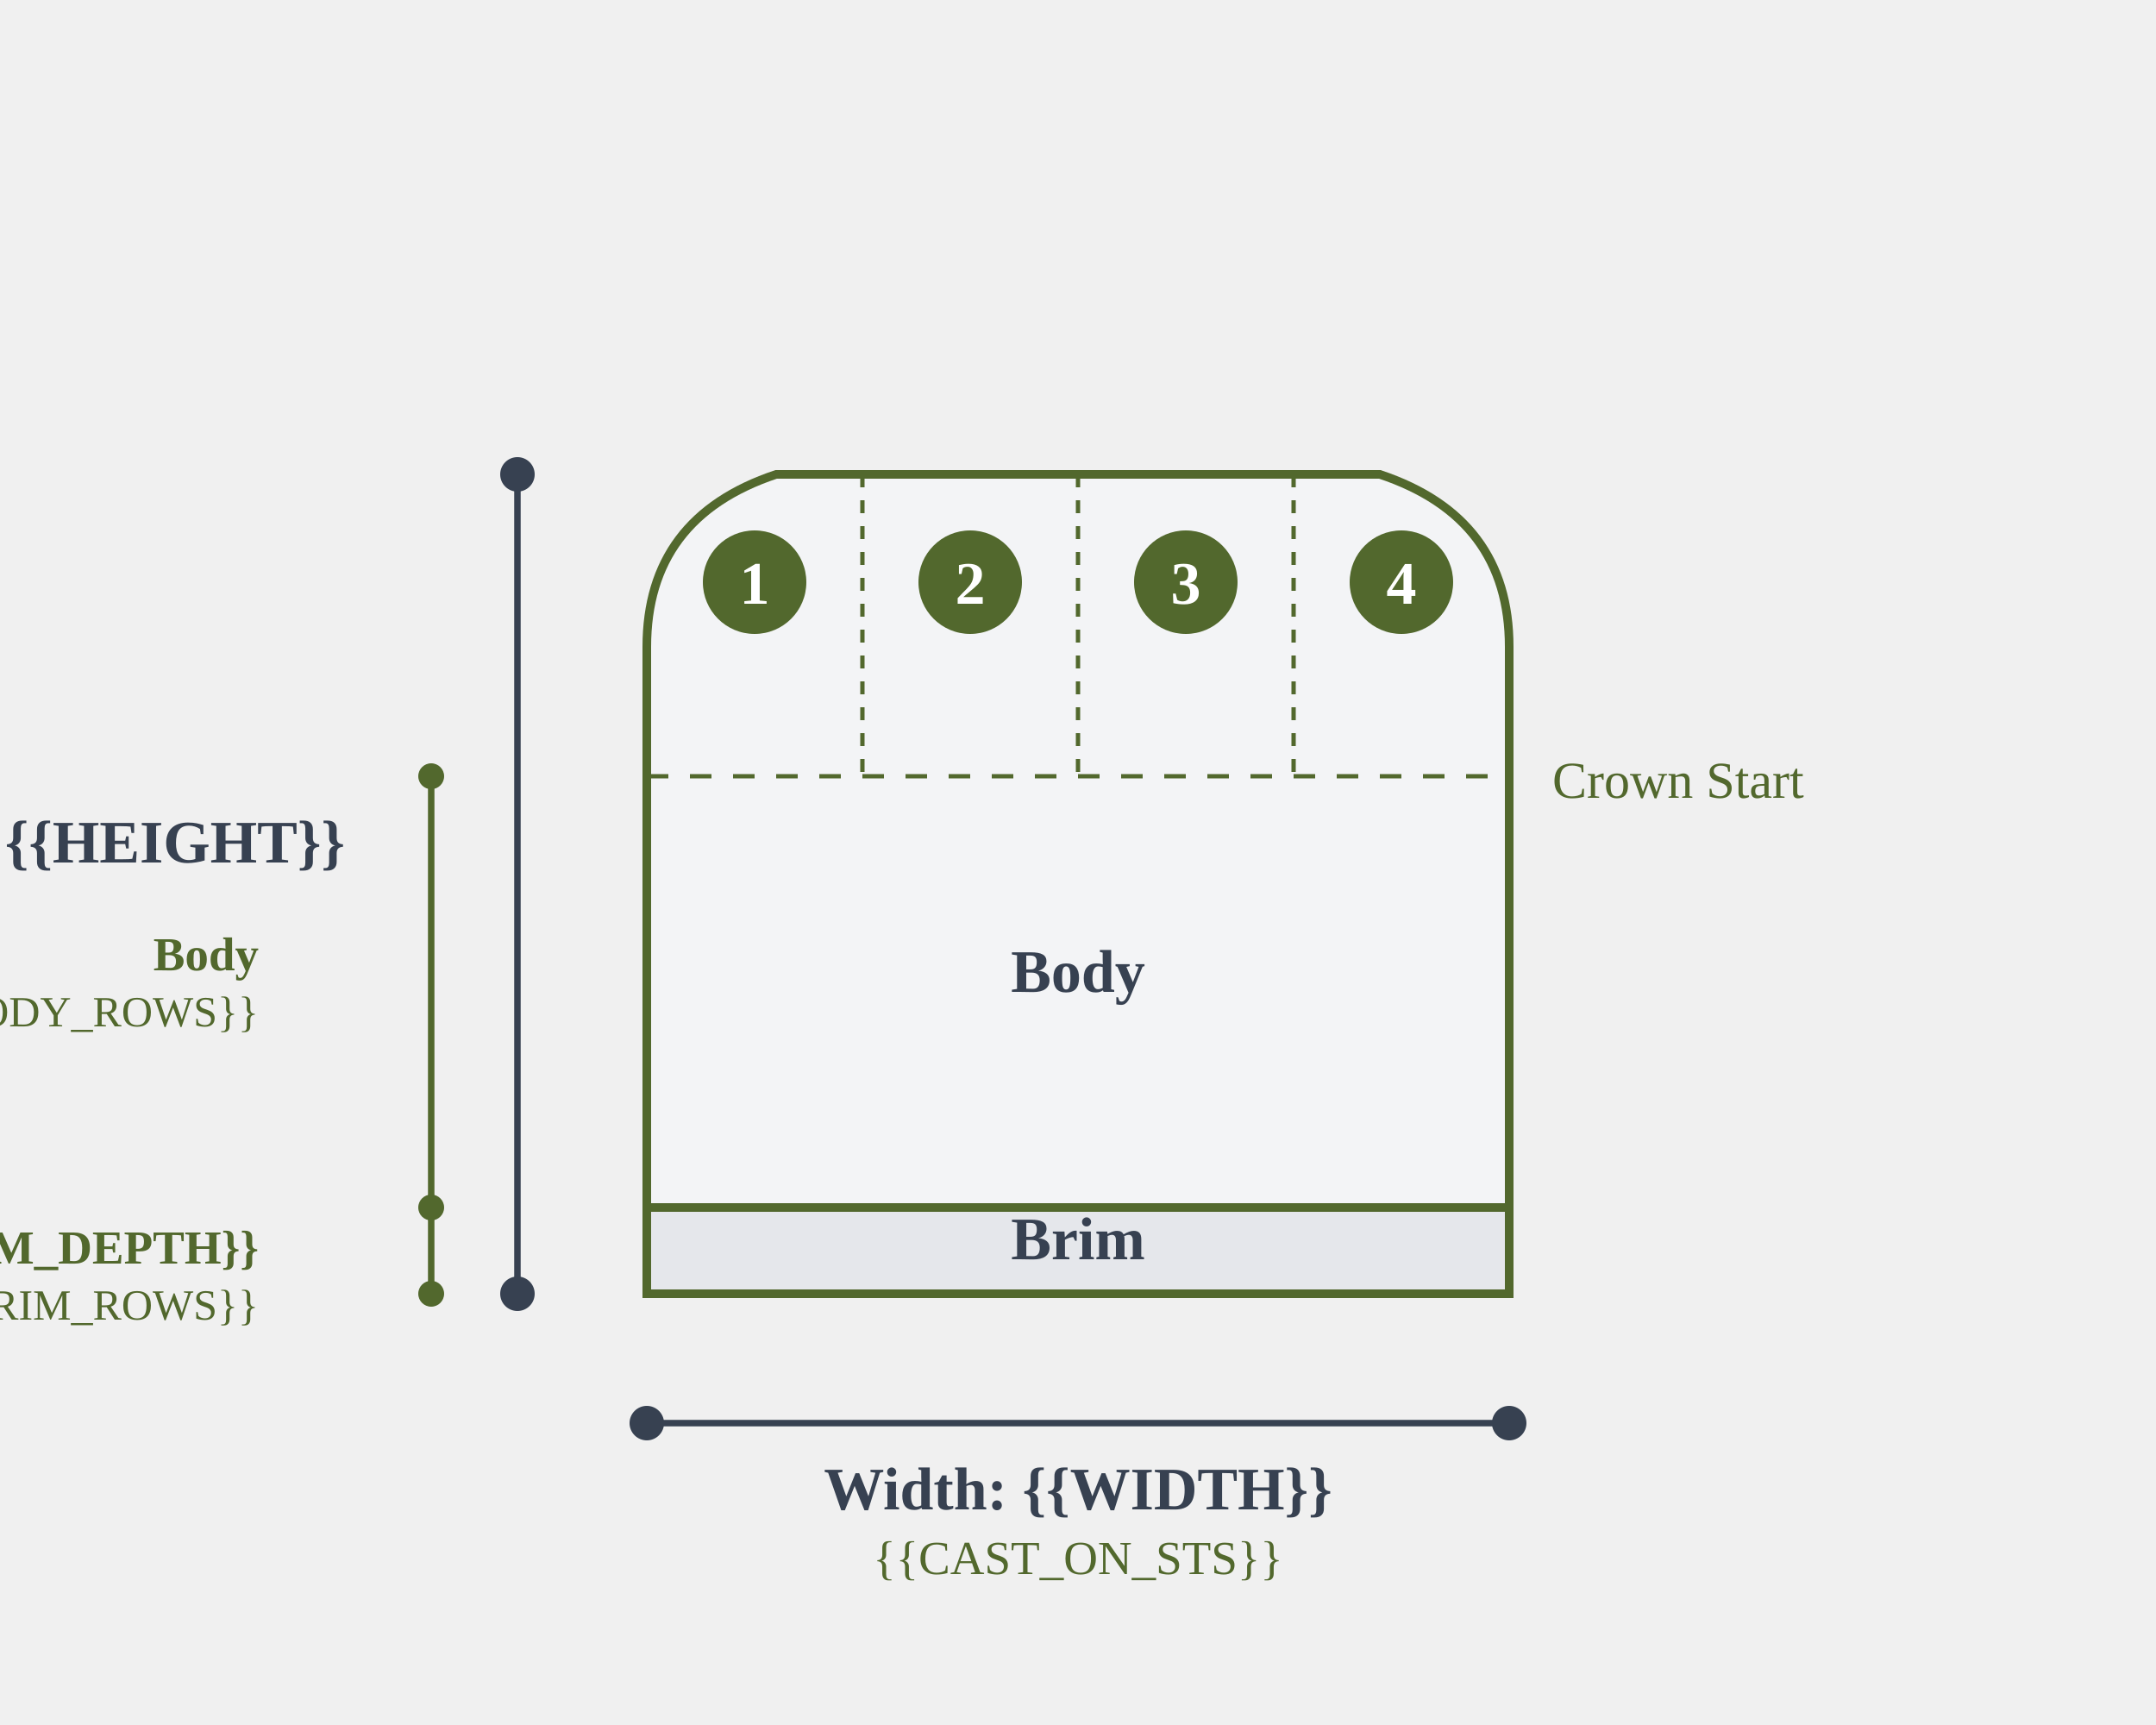
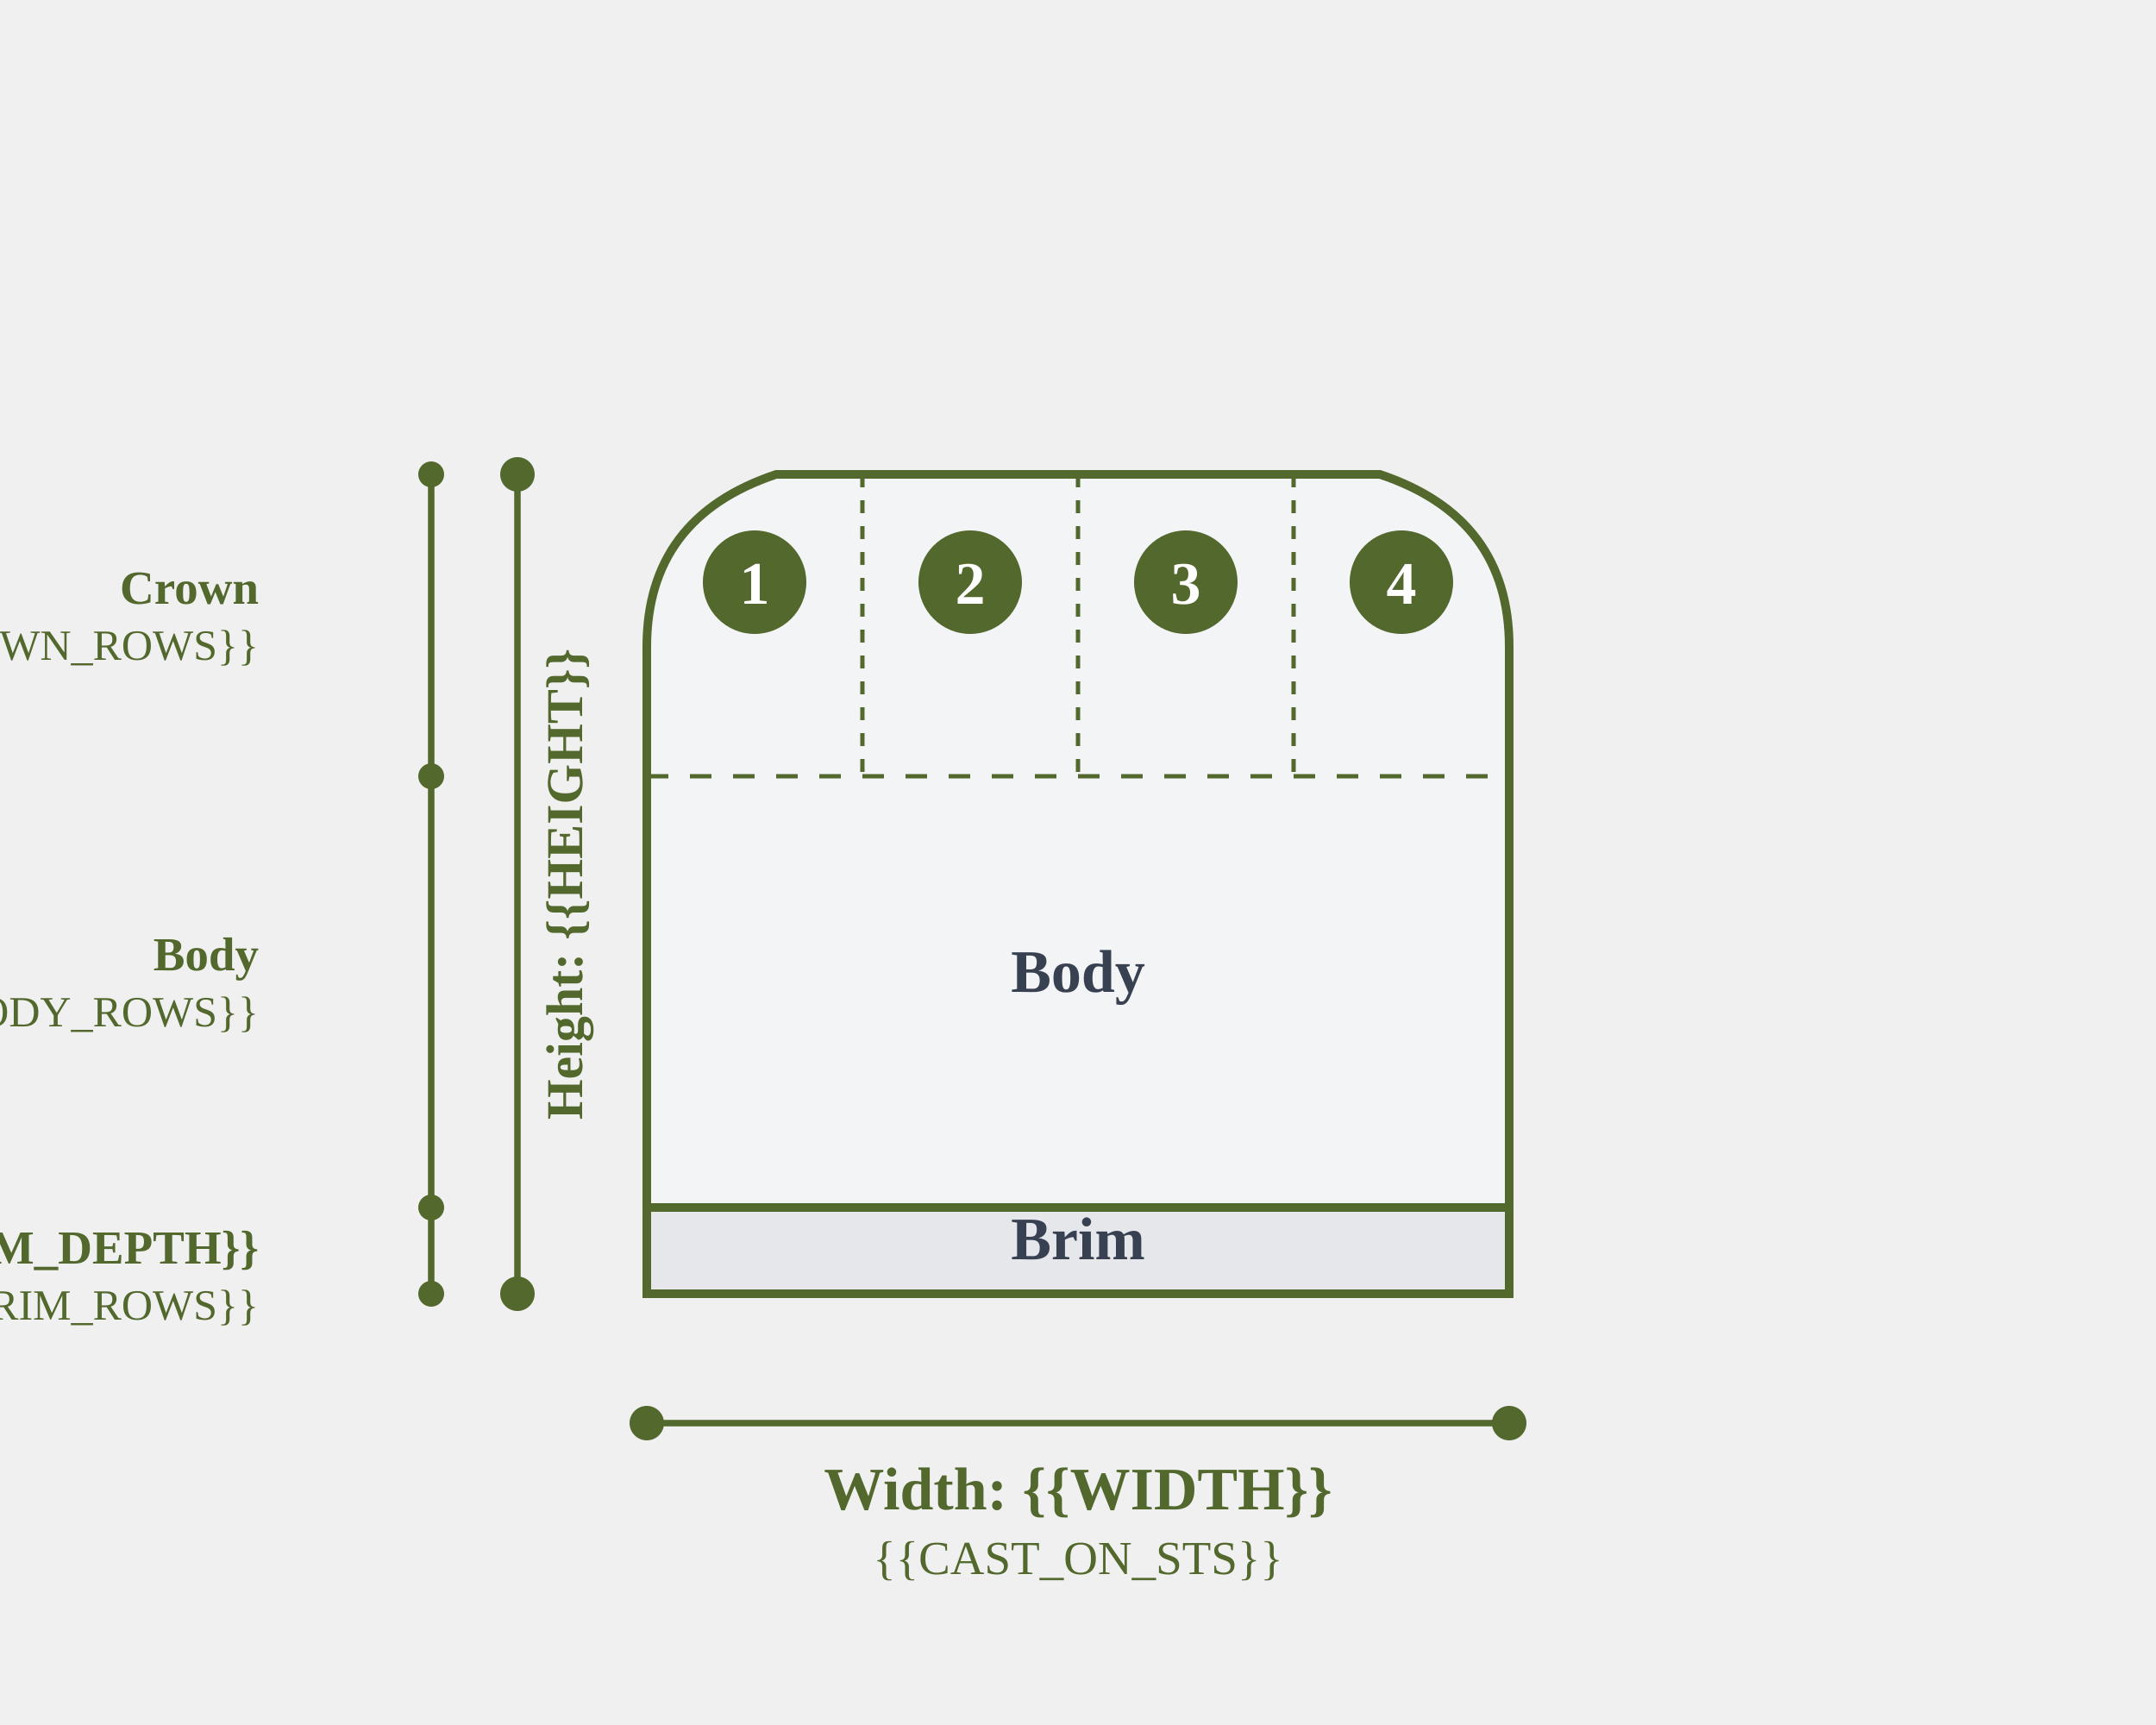
<svg xmlns="http://www.w3.org/2000/svg" viewBox="0 0 500 400">
  <path d="M 150 300 L 150 150 Q 150 120, 180 110 L 320 110 Q 350 120, 350 150 L 350 300 Z" fill="#f3f4f6" stroke="#52682D" stroke-width="2" />
  <line x1="200" y1="110" x2="200" y2="180" stroke="#52682D" stroke-width="1" stroke-dasharray="3,3" />
  <line x1="250" y1="110" x2="250" y2="180" stroke="#52682D" stroke-width="1" stroke-dasharray="3,3" />
  <line x1="300" y1="110" x2="300" y2="180" stroke="#52682D" stroke-width="1" stroke-dasharray="3,3" />
  <circle cx="175" cy="135" r="12" fill="#52682D" />
  <text x="175" y="140" text-anchor="middle" font-size="14" font-weight="700" fill="white">1</text>
  <circle cx="225" cy="135" r="12" fill="#52682D" />
  <text x="225" y="140" text-anchor="middle" font-size="14" font-weight="700" fill="white">2</text>
  <circle cx="275" cy="135" r="12" fill="#52682D" />
  <text x="275" y="140" text-anchor="middle" font-size="14" font-weight="700" fill="white">3</text>
  <circle cx="325" cy="135" r="12" fill="#52682D" />
  <text x="325" y="140" text-anchor="middle" font-size="14" font-weight="700" fill="white">4</text>
  <rect x="150" y="280" width="200" height="20" fill="#e5e7eb" stroke="#52682D" stroke-width="2" />
  <line x1="150" y1="180" x2="350" y2="180" stroke="#52682D" stroke-width="1" stroke-dasharray="5,5" />
-   <line x1="150" y1="330" x2="350" y2="330" stroke="#374151" stroke-width="1.5" />
-   <circle cx="150" cy="330" r="4" fill="#374151" />
-   <circle cx="350" cy="330" r="4" fill="#374151" />
-   <text x="250" y="350" text-anchor="middle" font-size="14" font-weight="600" fill="#374151">
+   <line x1="150" y1="330" x2="350" y2="330" stroke="#52682D" stroke-width="1.5" />
+   <circle cx="150" cy="330" r="4" fill="#52682D" />
+   <circle cx="350" cy="330" r="4" fill="#52682D" />
+   <text x="250" y="350" text-anchor="middle" font-size="14" font-weight="600" fill="#52682D">
    Width: {{WIDTH}}
  </text>
  <text x="250" y="365" text-anchor="middle" font-size="11" fill="#52682D">
    {{CAST_ON_STS}}
  </text>
-   <line x1="120" y1="110" x2="120" y2="300" stroke="#374151" stroke-width="1.5" />
-   <circle cx="120" cy="110" r="4" fill="#374151" />
-   <circle cx="120" cy="300" r="4" fill="#374151" />
-   <text x="80" y="200" text-anchor="end" font-size="14" font-weight="600" fill="#374151">
+   <line x1="120" y1="110" x2="120" y2="300" stroke="#52682D" stroke-width="1.5" />
+   <circle cx="120" cy="110" r="4" fill="#52682D" />
+   <circle cx="120" cy="300" r="4" fill="#52682D" />
+   <text x="135" y="205" text-anchor="middle" font-size="12" font-weight="600" fill="#52682D" transform="rotate(-90, 135, 205)">
    Height: {{HEIGHT}}
  </text>
+   <line x1="100" y1="110" x2="100" y2="180" stroke="#52682D" stroke-width="1.5" />
+   <circle cx="100" cy="110" r="3" fill="#52682D" />
+   <circle cx="100" cy="180" r="3" fill="#52682D" />
+   <text x="60" y="140" text-anchor="end" font-size="11" font-weight="600" fill="#52682D">
+     Crown
+   </text>
+   <text x="60" y="153" text-anchor="end" font-size="10" fill="#52682D">
+     {{CROWN_ROWS}}
+   </text>
  <line x1="100" y1="180" x2="100" y2="280" stroke="#52682D" stroke-width="1.5" />
-   <circle cx="100" cy="180" r="3" fill="#52682D" />
  <circle cx="100" cy="280" r="3" fill="#52682D" />
  <text x="60" y="225" text-anchor="end" font-size="11" font-weight="600" fill="#52682D">
    Body
  </text>
  <text x="60" y="238" text-anchor="end" font-size="10" fill="#52682D">
    {{BODY_ROWS}}
  </text>
  <line x1="100" y1="280" x2="100" y2="300" stroke="#52682D" stroke-width="1.5" />
  <circle cx="100" cy="300" r="3" fill="#52682D" />
  <text x="60" y="293" text-anchor="end" font-size="11" font-weight="600" fill="#52682D">
    Brim: {{BRIM_DEPTH}}
  </text>
  <text x="60" y="306" text-anchor="end" font-size="10" fill="#52682D">
    {{BRIM_ROWS}}
  </text>
-   <text x="360" y="185" text-anchor="start" font-size="12" fill="#52682D">
-     Crown Start
-   </text>
  <text x="250" y="230" text-anchor="middle" font-size="14" font-weight="700" fill="#374151">
    Body
  </text>
  <text x="250" y="292" text-anchor="middle" font-size="14" font-weight="700" fill="#374151">
    Brim
  </text>
</svg>
